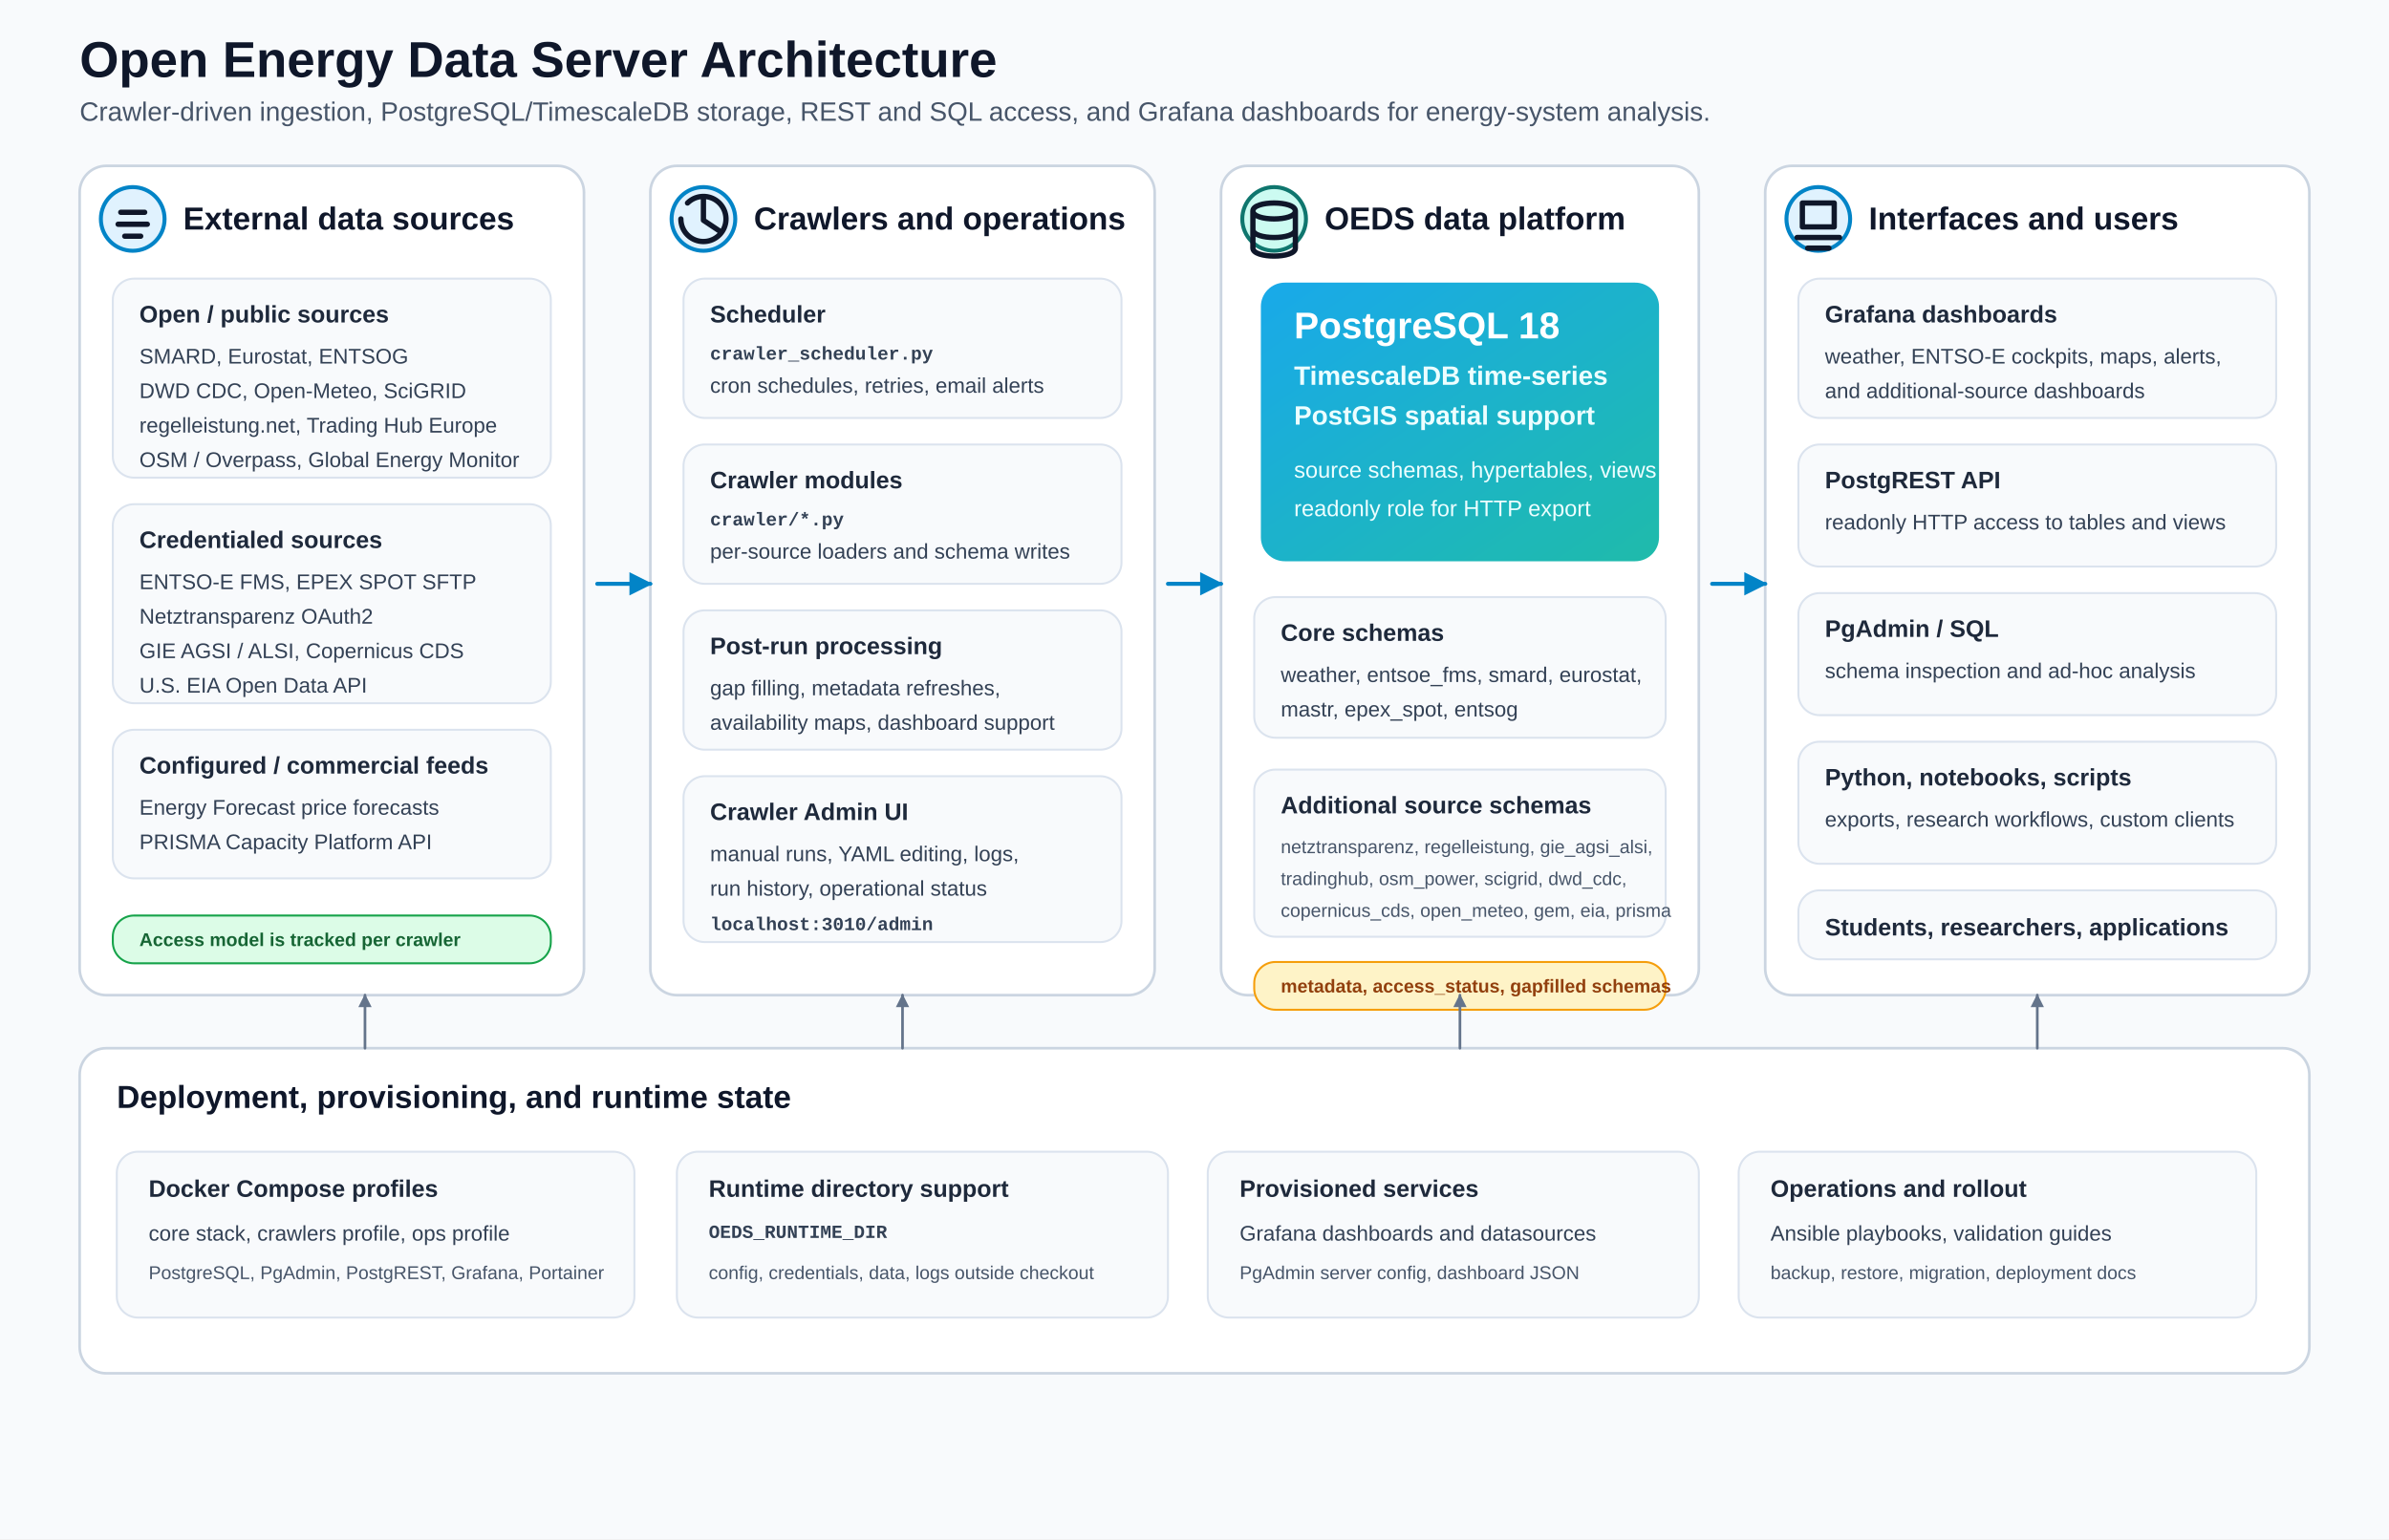
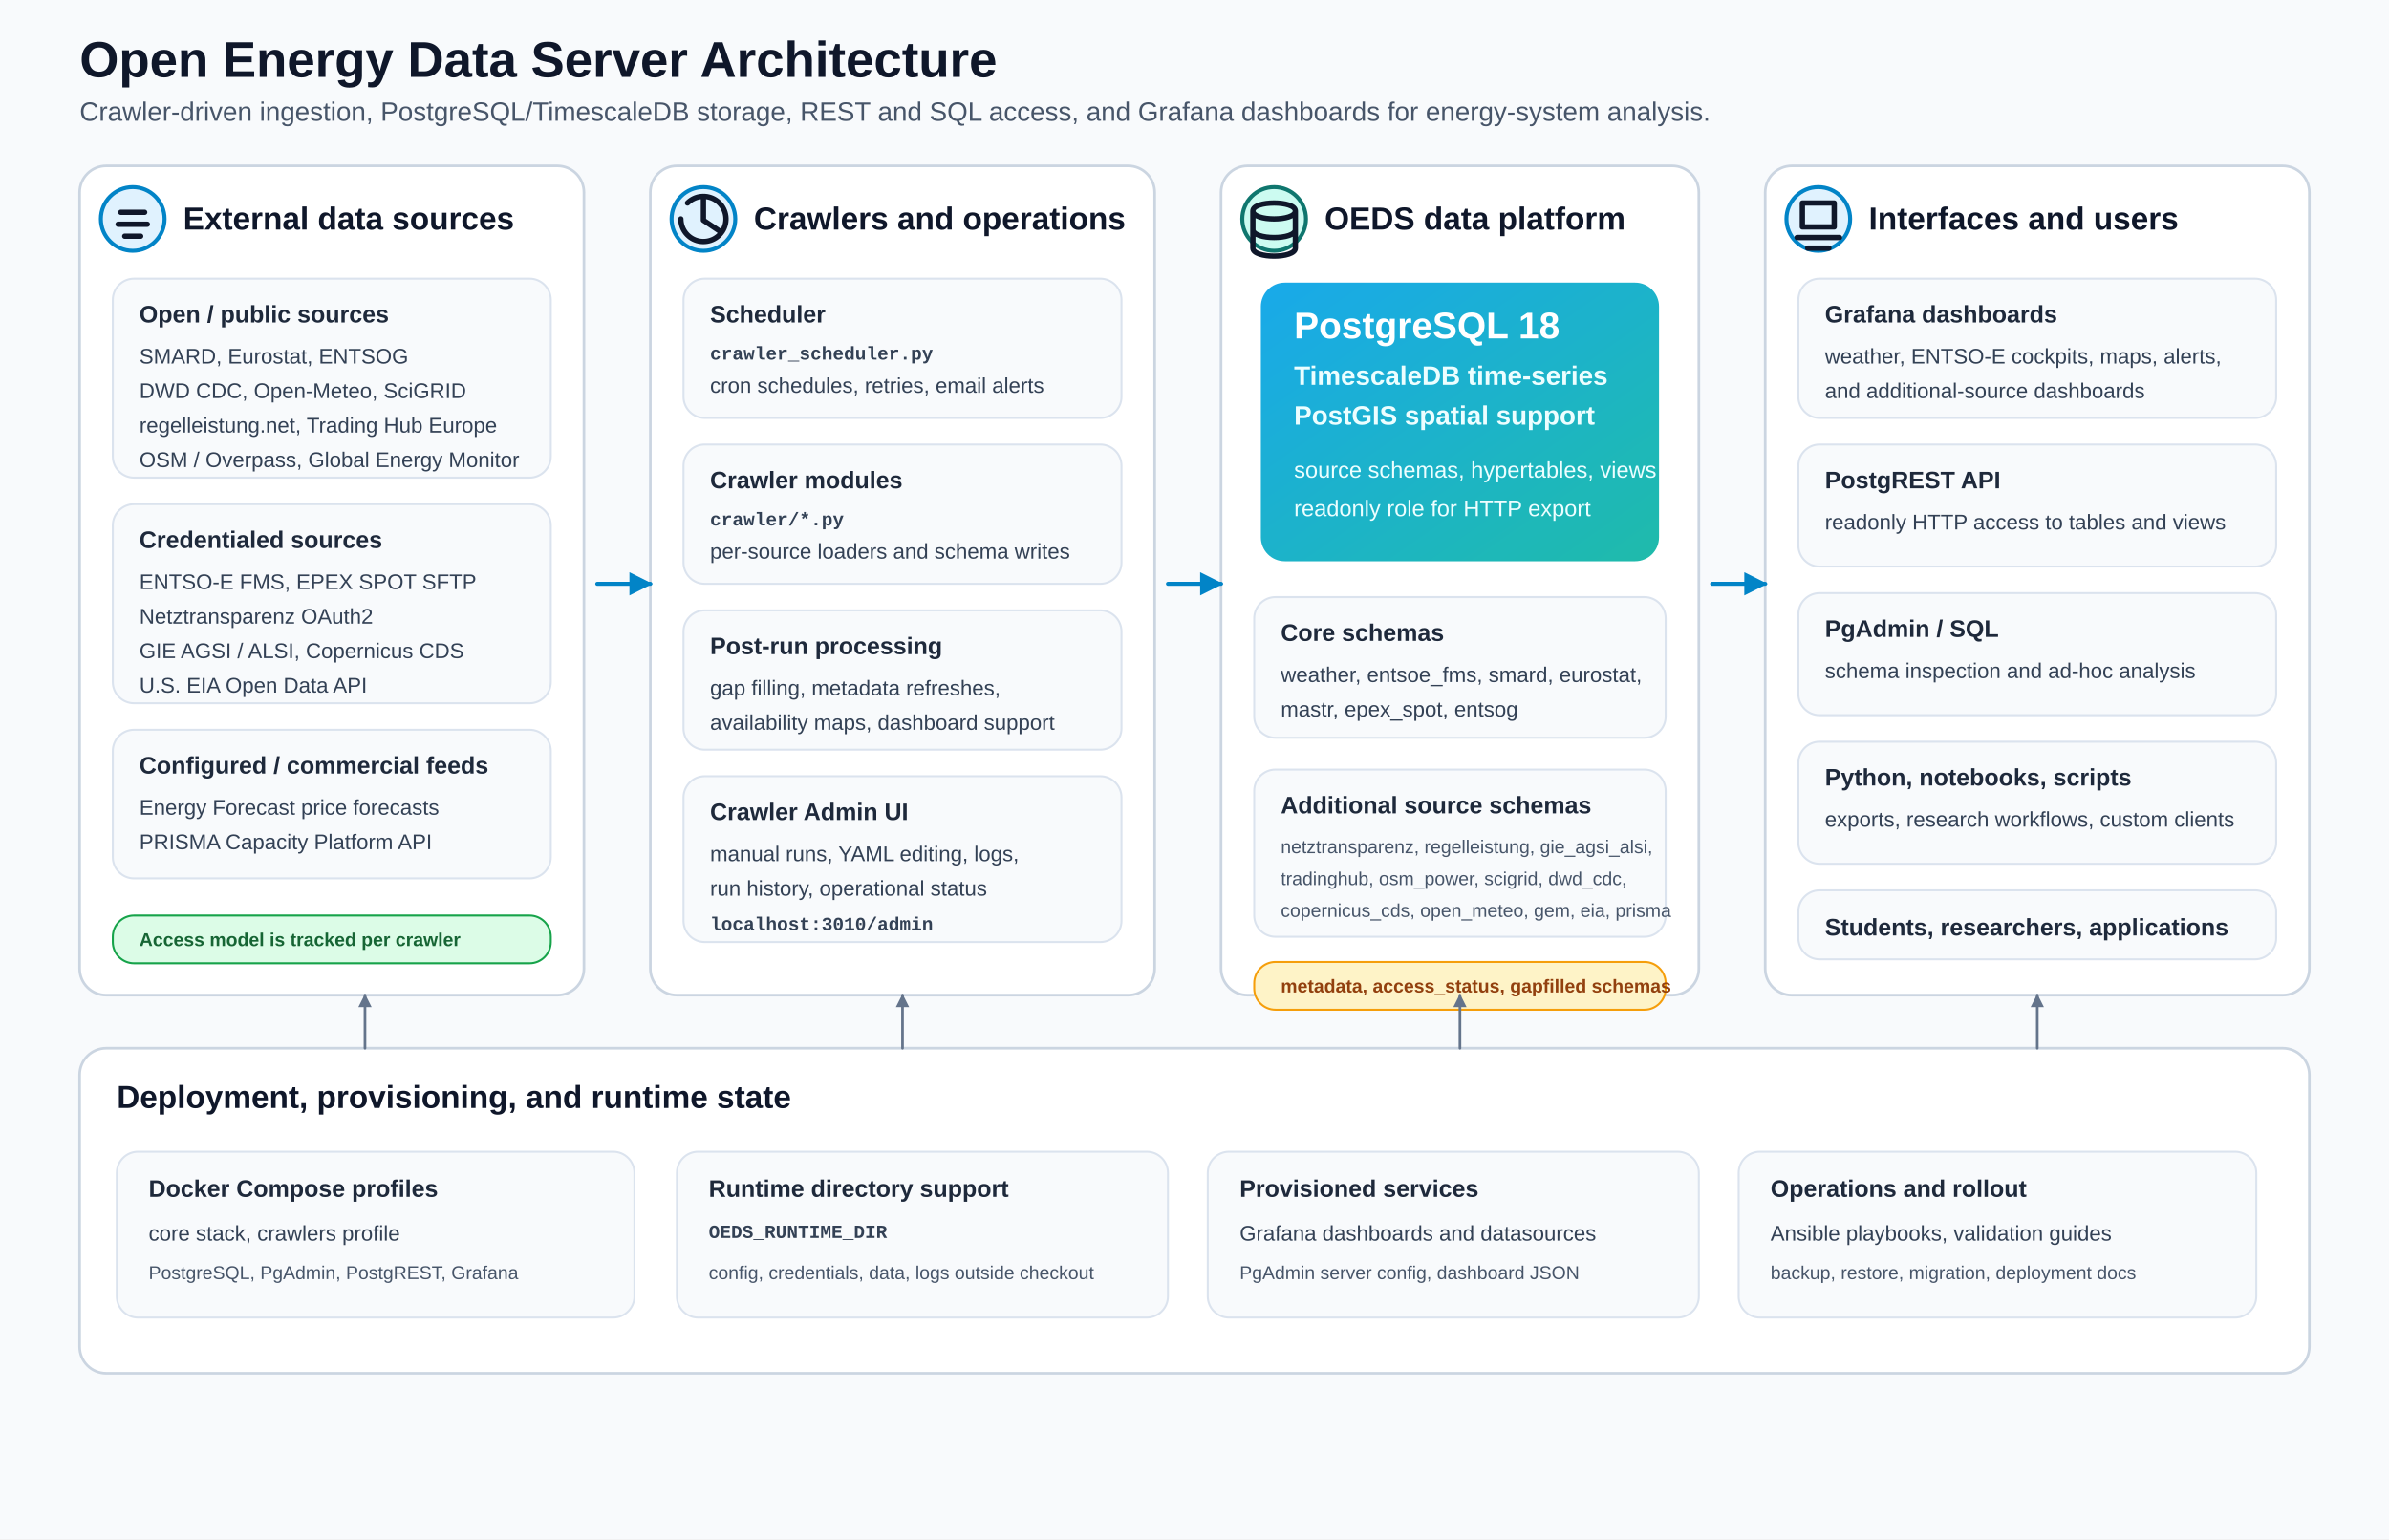
<svg xmlns="http://www.w3.org/2000/svg" width="1800" height="1160" viewBox="0 0 1800 1160" role="img" aria-labelledby="title desc">
  <defs>
    <style>
      .bg { fill: #f8fafc; }
      .card { fill: #ffffff; stroke: #cbd5e1; stroke-width: 2; }
      .card-soft { fill: #f8fafc; stroke: #dbe3ee; stroke-width: 1.5; }
      .title { font: 700 38px "Segoe UI", Arial, sans-serif; fill: #0f172a; }
      .subtitle { font: 400 20px "Segoe UI", Arial, sans-serif; fill: #475569; }
      .section-title { font: 700 24px "Segoe UI", Arial, sans-serif; fill: #0f172a; }
      .label { font: 600 18px "Segoe UI", Arial, sans-serif; fill: #1e293b; }
      .text { font: 400 16px "Segoe UI", Arial, sans-serif; fill: #334155; }
      .small { font: 400 14px "Segoe UI", Arial, sans-serif; fill: #475569; }
      .mono { font: 600 14px Consolas, "Courier New", monospace; fill: #334155; }
      .pill { rx: 16; ry: 16; stroke-width: 1.5; }
      .pill-text { font: 600 14px "Segoe UI", Arial, sans-serif; }
      .arrow { fill: none; stroke: #0284c7; stroke-width: 3; stroke-linecap: round; stroke-linejoin: round; marker-end: url(#arrow); }
      .arrow-soft { fill: none; stroke: #64748b; stroke-width: 2; stroke-linecap: round; stroke-linejoin: round; marker-end: url(#arrow-soft); }
      .icon-stroke { fill: none; stroke: #0f172a; stroke-width: 4; stroke-linecap: round; stroke-linejoin: round; }
      .icon-fill { fill: #e0f2fe; stroke: #0284c7; stroke-width: 3; }
    </style>
    <marker id="arrow" viewBox="0 0 12 12" refX="10" refY="6" markerWidth="7" markerHeight="7" orient="auto-start-reverse">
      <path d="M 1 1 L 11 6 L 1 11 z" fill="#0284c7" />
    </marker>
    <marker id="arrow-soft" viewBox="0 0 12 12" refX="10" refY="6" markerWidth="6" markerHeight="6" orient="auto-start-reverse">
      <path d="M 1 1 L 11 6 L 1 11 z" fill="#64748b" />
    </marker>
    <linearGradient id="dbGradient" x1="0" x2="1" y1="0" y2="1">
      <stop offset="0%" stop-color="#0ea5e9" />
      <stop offset="100%" stop-color="#14b8a6" />
    </linearGradient>
  </defs>
  <rect class="bg" width="1800" height="1160" />
  <text class="title" x="60" y="58">Open Energy Data Server Architecture</text>
  <text class="subtitle" x="60" y="91">Crawler-driven ingestion, PostgreSQL/TimescaleDB storage, REST and SQL access, and Grafana dashboards for energy-system analysis.</text>
  <g transform="translate(60 125)">
    <rect class="card" width="380" height="625" rx="20" />
    <circle class="icon-fill" cx="40" cy="40" r="24" />
    <path class="icon-stroke" d="M29 44h22M31 35h18M34 53h12" />
    <text class="section-title" x="78" y="48">External data sources</text>
    <rect class="card-soft" x="25" y="85" width="330" height="150" rx="16" />
    <text class="label" x="45" y="118">Open / public sources</text>
    <text class="text" x="45" y="149">SMARD, Eurostat, ENTSOG</text>
    <text class="text" x="45" y="175">DWD CDC, Open-Meteo, SciGRID</text>
    <text class="text" x="45" y="201">regelleistung.net, Trading Hub Europe</text>
    <text class="text" x="45" y="227">OSM / Overpass, Global Energy Monitor</text>
    <rect class="card-soft" x="25" y="255" width="330" height="150" rx="16" />
    <text class="label" x="45" y="288">Credentialed sources</text>
    <text class="text" x="45" y="319">ENTSO-E FMS, EPEX SPOT SFTP</text>
    <text class="text" x="45" y="345">Netztransparenz OAuth2</text>
    <text class="text" x="45" y="371">GIE AGSI / ALSI, Copernicus CDS</text>
    <text class="text" x="45" y="397">U.S. EIA Open Data API</text>
    <rect class="card-soft" x="25" y="425" width="330" height="112" rx="16" />
    <text class="label" x="45" y="458">Configured / commercial feeds</text>
    <text class="text" x="45" y="489">Energy Forecast price forecasts</text>
    <text class="text" x="45" y="515">PRISMA Capacity Platform API</text>
    <rect class="pill" x="25" y="565" width="330" height="36" fill="#dcfce7" stroke="#16a34a" />
    <text class="pill-text" x="45" y="588" fill="#166534">Access model is tracked per crawler</text>
  </g>
  <g transform="translate(490 125)">
    <rect class="card" width="380" height="625" rx="20" />
    <circle class="icon-fill" cx="40" cy="40" r="24" />
    <path class="icon-stroke" d="M40 25v16l12 8M23 40a17 17 0 1 0 5-12" />
    <text class="section-title" x="78" y="48">Crawlers and operations</text>
    <rect class="card-soft" x="25" y="85" width="330" height="105" rx="16" />
    <text class="label" x="45" y="118">Scheduler</text>
    <text class="mono" x="45" y="146">crawler_scheduler.py</text>
    <text class="text" x="45" y="171">cron schedules, retries, email alerts</text>
    <rect class="card-soft" x="25" y="210" width="330" height="105" rx="16" />
    <text class="label" x="45" y="243">Crawler modules</text>
    <text class="mono" x="45" y="271">crawler/*.py</text>
    <text class="text" x="45" y="296">per-source loaders and schema writes</text>
    <rect class="card-soft" x="25" y="335" width="330" height="105" rx="16" />
    <text class="label" x="45" y="368">Post-run processing</text>
    <text class="text" x="45" y="399">gap filling, metadata refreshes,</text>
    <text class="text" x="45" y="425">availability maps, dashboard support</text>
    <rect class="card-soft" x="25" y="460" width="330" height="125" rx="16" />
    <text class="label" x="45" y="493">Crawler Admin UI</text>
    <text class="text" x="45" y="524">manual runs, YAML editing, logs,</text>
    <text class="text" x="45" y="550">run history, operational status</text>
    <text class="mono" x="45" y="576">localhost:3010/admin</text>
  </g>
  <g transform="translate(920 125)">
    <rect class="card" width="360" height="625" rx="20" />
    <circle cx="40" cy="40" r="24" fill="#ccfbf1" stroke="#0f766e" stroke-width="3" />
    <path class="icon-stroke" d="M24 34c0-8 32-8 32 0v28c0 8-32 8-32 0zM24 34c0 8 32 8 32 0M24 48c0 8 32 8 32 0" />
    <text class="section-title" x="78" y="48">OEDS data platform</text>
    <rect x="30" y="88" width="300" height="210" rx="18" fill="url(#dbGradient)" opacity="0.95" />
    <text x="55" y="130" font-family="Segoe UI, Arial, sans-serif" font-size="28" font-weight="700" fill="#ffffff">PostgreSQL 18</text>
    <text x="55" y="165" font-family="Segoe UI, Arial, sans-serif" font-size="20" font-weight="600" fill="#ecfeff">TimescaleDB time-series</text>
    <text x="55" y="195" font-family="Segoe UI, Arial, sans-serif" font-size="20" font-weight="600" fill="#ecfeff">PostGIS spatial support</text>
    <text x="55" y="235" font-family="Segoe UI, Arial, sans-serif" font-size="17" fill="#ecfeff">source schemas, hypertables, views</text>
    <text x="55" y="264" font-family="Segoe UI, Arial, sans-serif" font-size="17" fill="#ecfeff">readonly role for HTTP export</text>
    <rect class="card-soft" x="25" y="325" width="310" height="106" rx="16" />
    <text class="label" x="45" y="358">Core schemas</text>
    <text class="text" x="45" y="389">weather, entsoe_fms, smard, eurostat,</text>
    <text class="text" x="45" y="415">mastr, epex_spot, entsog</text>
    <rect class="card-soft" x="25" y="455" width="310" height="126" rx="16" />
    <text class="label" x="45" y="488">Additional source schemas</text>
    <text class="small" x="45" y="518">netztransparenz, regelleistung, gie_agsi_alsi,</text>
    <text class="small" x="45" y="542">tradinghub, osm_power, scigrid, dwd_cdc,</text>
    <text class="small" x="45" y="566">copernicus_cds, open_meteo, gem, eia, prisma</text>
    <rect class="pill" x="25" y="600" width="310" height="36" fill="#fef3c7" stroke="#f59e0b" />
    <text class="pill-text" x="45" y="623" fill="#92400e">metadata, access_status, gapfilled schemas</text>
  </g>
  <g transform="translate(1330 125)">
    <rect class="card" width="410" height="625" rx="20" />
    <circle class="icon-fill" cx="40" cy="40" r="24" />
    <path class="icon-stroke" d="M24 54h32M28 28h24v18H28zM32 62h16" />
    <text class="section-title" x="78" y="48">Interfaces and users</text>
    <rect class="card-soft" x="25" y="85" width="360" height="105" rx="16" />
    <text class="label" x="45" y="118">Grafana dashboards</text>
    <text class="text" x="45" y="149">weather, ENTSO-E cockpits, maps, alerts,</text>
    <text class="text" x="45" y="175">and additional-source dashboards</text>
    <rect class="card-soft" x="25" y="210" width="360" height="92" rx="16" />
    <text class="label" x="45" y="243">PostgREST API</text>
    <text class="text" x="45" y="274">readonly HTTP access to tables and views</text>
    <rect class="card-soft" x="25" y="322" width="360" height="92" rx="16" />
    <text class="label" x="45" y="355">PgAdmin / SQL</text>
    <text class="text" x="45" y="386">schema inspection and ad-hoc analysis</text>
    <rect class="card-soft" x="25" y="434" width="360" height="92" rx="16" />
    <text class="label" x="45" y="467">Python, notebooks, scripts</text>
    <text class="text" x="45" y="498">exports, research workflows, custom clients</text>
    <rect class="card-soft" x="25" y="546" width="360" height="52" rx="16" />
    <text class="label" x="45" y="580">Students, researchers, applications</text>
  </g>
  <path class="arrow" d="M450 440 C475 440 475 440 490 440" />
  <path class="arrow" d="M880 440 C900 440 900 440 920 440" />
  <path class="arrow" d="M1290 440 C1310 440 1310 440 1330 440" />
  <g transform="translate(60 790)">
    <rect class="card" width="1680" height="245" rx="20" />
    <text class="section-title" x="28" y="45">Deployment, provisioning, and runtime state</text>
    <rect class="card-soft" x="28" y="78" width="390" height="125" rx="16" />
    <text class="label" x="52" y="112">Docker Compose profiles</text>
-     <text class="text" x="52" y="145">core stack, crawlers profile, ops profile</text>
-     <text class="small" x="52" y="174">PostgreSQL, PgAdmin, PostgREST, Grafana, Portainer</text>
+     <text class="text" x="52" y="145">core stack, crawlers profile</text>
+     <text class="small" x="52" y="174">PostgreSQL, PgAdmin, PostgREST, Grafana</text>
    <rect class="card-soft" x="450" y="78" width="370" height="125" rx="16" />
    <text class="label" x="474" y="112">Runtime directory support</text>
    <text class="mono" x="474" y="143">OEDS_RUNTIME_DIR</text>
    <text class="small" x="474" y="174">config, credentials, data, logs outside checkout</text>
    <rect class="card-soft" x="850" y="78" width="370" height="125" rx="16" />
    <text class="label" x="874" y="112">Provisioned services</text>
    <text class="text" x="874" y="145">Grafana dashboards and datasources</text>
    <text class="small" x="874" y="174">PgAdmin server config, dashboard JSON</text>
    <rect class="card-soft" x="1250" y="78" width="390" height="125" rx="16" />
    <text class="label" x="1274" y="112">Operations and rollout</text>
    <text class="text" x="1274" y="145">Ansible playbooks, validation guides</text>
    <text class="small" x="1274" y="174">backup, restore, migration, deployment docs</text>
  </g>
  <path class="arrow-soft" d="M275 790 C275 765 275 765 275 750" />
  <path class="arrow-soft" d="M680 790 C680 765 680 765 680 750" />
  <path class="arrow-soft" d="M1100 790 C1100 765 1100 765 1100 750" />
  <path class="arrow-soft" d="M1535 790 C1535 765 1535 765 1535 750" />
</svg>
